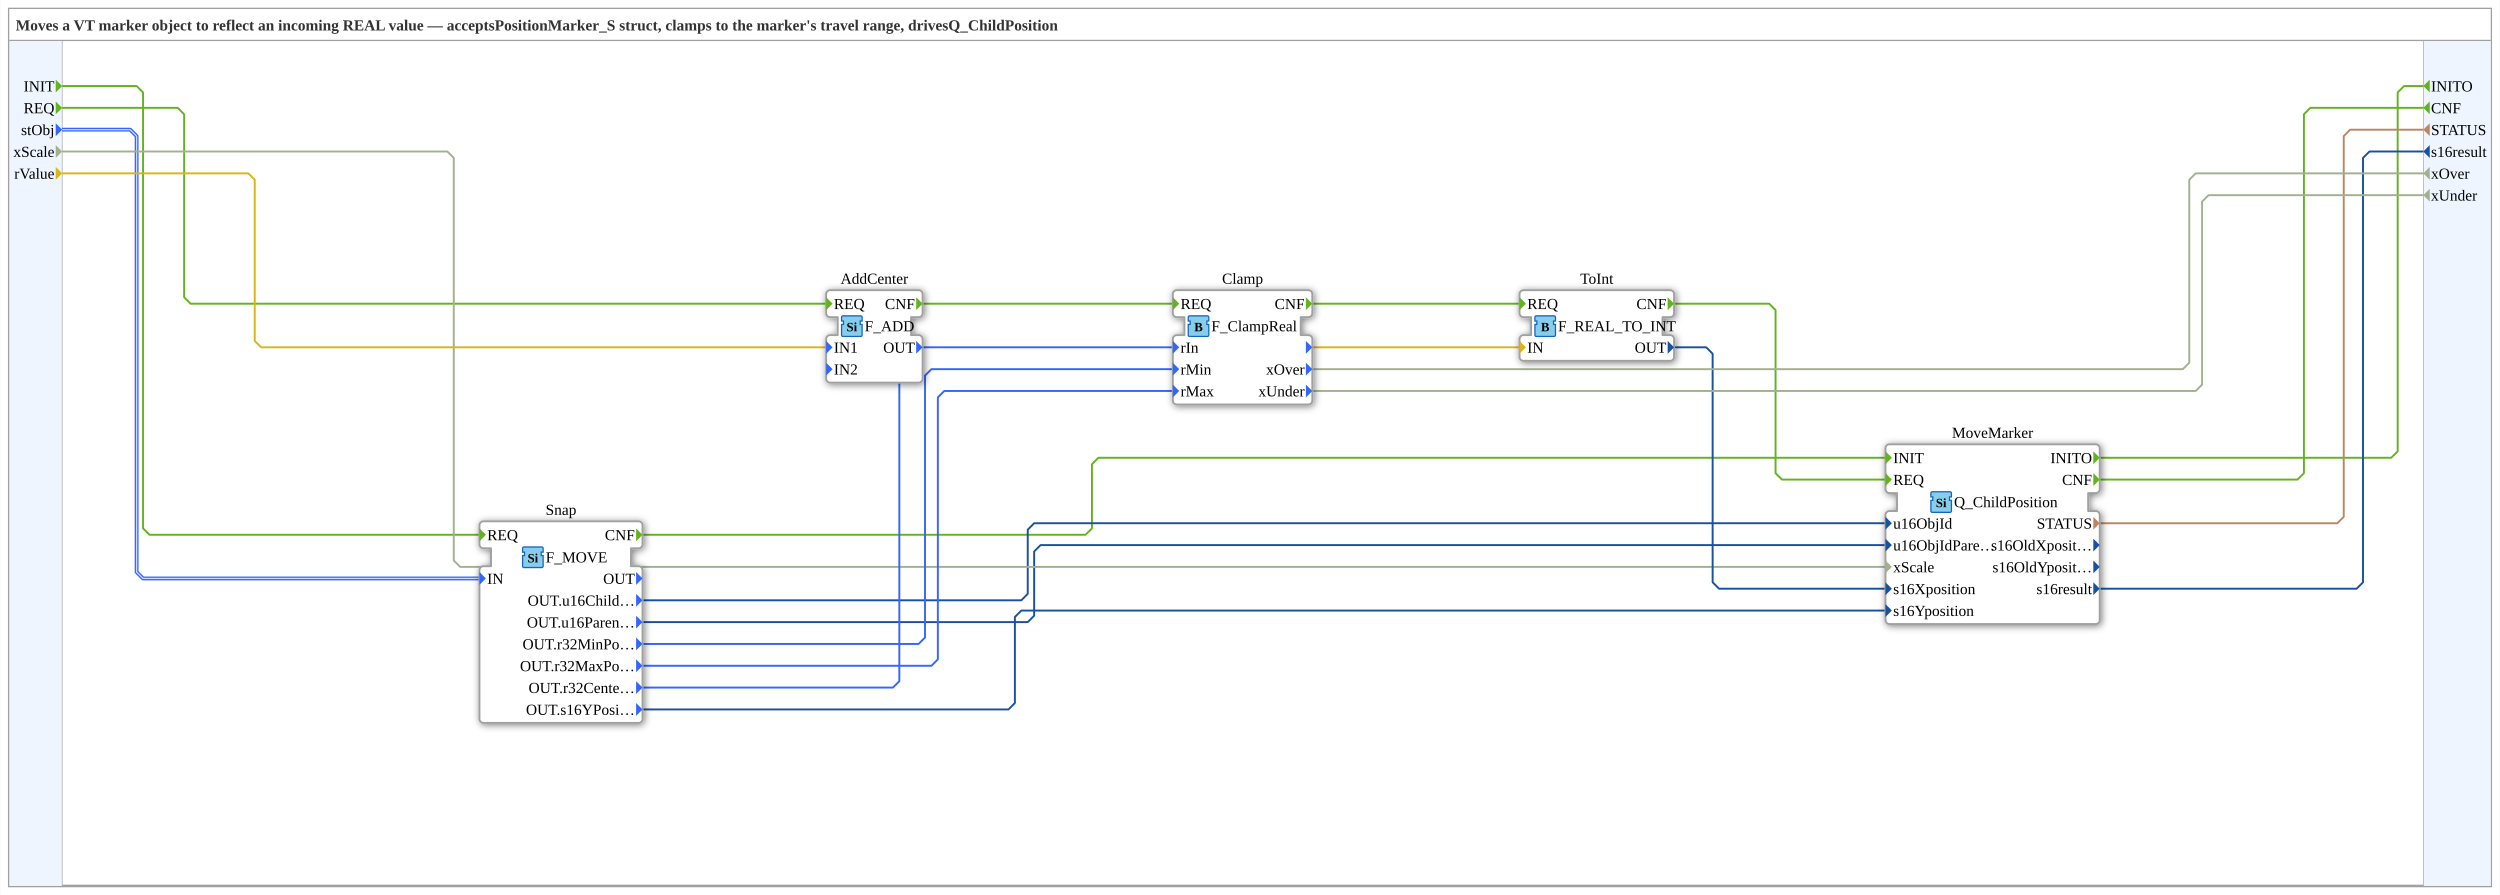
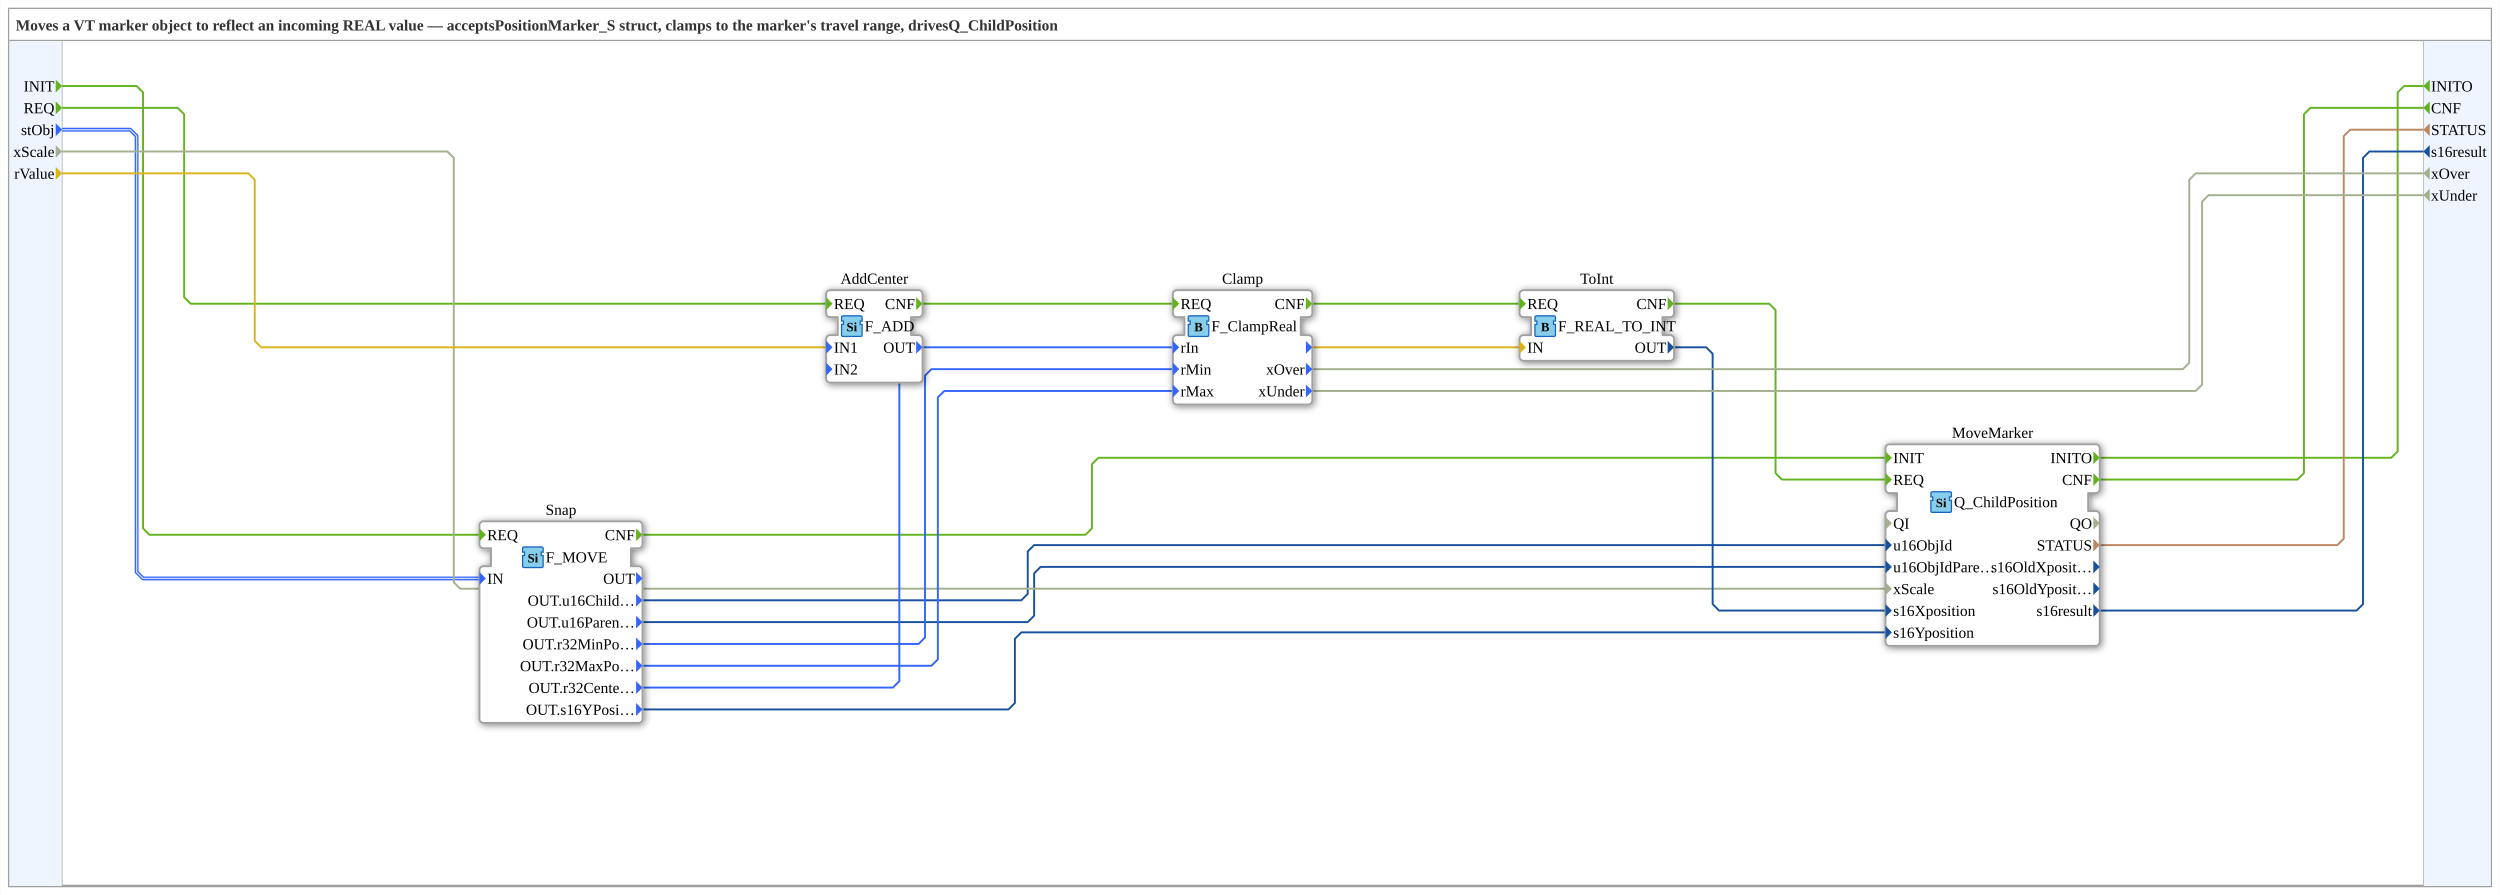
<svg xmlns="http://www.w3.org/2000/svg" viewBox="-313.2 -151.0 1946.6 697.0" width="1947" height="697">
  <style>
    @font-face {
      font-family: "TGL 0-17_std";
      src: local("TGL 0-17_std"), url("../../../../../_static/fonts/TGL-0-17_std.ttf") format("truetype");
      font-style: normal;
      font-weight: normal;
    }
    @font-face {
      font-family: "TGL 0-17";
      src: local("TGL 0-17"), local("TGL 0-17 alt"), url("../../../../../_static/fonts/TGL-0-17_std.ttf") format("truetype");
      font-style: normal;
      font-weight: normal;
    }
    @font-face {
      font-family: "TGL 0-16_std";
      src: local("TGL 0-16_std"), url("../../../../../_static/fonts/TGL-0-16_std.ttf") format("truetype");
      font-style: normal;
      font-weight: normal;
    }
    @font-face {
      font-family: "TGL 0-16";
      src: local("TGL 0-16"), url("../../../../../_static/fonts/TGL-0-16_std.ttf") format("truetype");
      font-style: normal;
      font-weight: normal;
    }
  </style>
  <defs>
    <filter id="dropShadow" x="-20%" y="-20%" width="140%" height="140%">
      <feGaussianBlur in="SourceAlpha" stdDeviation="3" result="blur" />
      <feOffset in="blur" dx="1" dy="1" result="offsetBlur" />
      <feFlood flood-color="#000000" flood-opacity="0.5" result="shadowColor" />
      <feComposite in="shadowColor" in2="offsetBlur" operator="in" result="shadow" />
      <feMerge>
        <feMergeNode in="shadow" />
        <feMergeNode in="SourceGraphic" />
      </feMerge>
    </filter>
  </defs>
  <rect x="-313.2" y="-151.0" width="1946.6" height="697.0" fill="white" />
  <rect x="-306.2" y="-144.0" width="1932.6" height="683.0" fill="none" stroke="#A0A0A0" stroke-width="2" />
  <rect x="-306.2" y="-144.0" width="1932.6" height="25.0" fill="white" stroke="none" />
  <line x1="-306.2" y1="-119.5" x2="1626.4" y2="-119.5" stroke="#A0A0A0" stroke-width="1" />
  <text x="-301.2" y="-127.3" font-family="'TGL 0-17_std', 'TGL 0-17', 'Times New Roman', Times, serif" font-size="12" font-weight="bold" fill="#333333">Moves a VT marker object to reflect an incoming REAL value — accepts
PositionMarker_S struct, clamps to the marker's travel range, drives
Q_ChildPosition</text>
  <g id="sidebars">
    <rect x="-306.2" y="-119.0" width="41.2" height="658.0" fill="#EEF5FF" stroke="none" />
    <line x1="-265.0" y1="-119.0" x2="-265.0" y2="539.0" stroke="#A0A0A0" stroke-width="0.5" />
    <rect x="1573.9" y="-119.0" width="52.6" height="658.0" fill="#EEF5FF" stroke="none" />
    <line x1="1573.9" y1="-119.0" x2="1573.9" y2="539.0" stroke="#A0A0A0" stroke-width="0.5" />
  </g>
  <g id="connections">
    <polyline points="-265.0,-84.0 -207.0,-84.0 -202.0,-79.0 -202.0,260.5 -197.0,265.5 60.0,265.5" fill="none" stroke="#63B31F" stroke-width="1.5" stroke-linejoin="round" />
    <polyline points="187.0,265.5 532.0,265.5 537.0,260.5 537.0,210.5 542.0,205.5 1155.0,205.5" fill="none" stroke="#63B31F" stroke-width="1.5" stroke-linejoin="round" />
    <polyline points="-265.0,-67.0 -175.0,-67.0 -170.0,-62.0 -170.0,80.5 -165.0,85.5 330.0,85.5" fill="none" stroke="#63B31F" stroke-width="1.5" stroke-linejoin="round" />
    <polyline points="405.1,85.5 600.0,85.5" fill="none" stroke="#63B31F" stroke-width="1.5" stroke-linejoin="round" />
    <polyline points="708.6,85.5 870.0,85.5" fill="none" stroke="#63B31F" stroke-width="1.5" stroke-linejoin="round" />
    <polyline points="990.4,85.5 1064.4,85.5 1069.4,90.5 1069.4,217.5 1074.4,222.5 1155.0,222.5" fill="none" stroke="#63B31F" stroke-width="1.5" stroke-linejoin="round" />
    <polyline points="1321.9,205.5 1548.9,205.5 1553.9,200.5 1553.9,-79.0 1558.9,-84.0 1573.9,-84.0" fill="none" stroke="#63B31F" stroke-width="1.5" stroke-linejoin="round" />
    <polyline points="1321.9,222.5 1475.9,222.5 1480.9,217.5 1480.9,-62.0 1485.9,-67.0 1573.9,-67.0" fill="none" stroke="#63B31F" stroke-width="1.5" stroke-linejoin="round" />
    <polyline points="-265.0,-50.0 -212.0,-50.0 -207.0,-45.0 -207.0,294.5 -202.0,299.5 60.0,299.5" fill="none" stroke="#3366FF" stroke-width="3" stroke-linejoin="round" />
    <polyline points="-265.0,-50.0 -212.0,-50.0 -207.0,-45.0 -207.0,294.5 -202.0,299.5 60.0,299.5" fill="none" stroke="#CCD8FF" stroke-width="1" stroke-linejoin="round" />
-     <polyline points="187.0,316.5 482.0,316.5 487.0,311.5 487.0,261.5 492.0,256.5 1155.0,256.5" fill="none" stroke="#18519E" stroke-width="1.5" stroke-linejoin="round" />
-     <polyline points="187.0,333.5 487.0,333.5 492.0,328.5 492.0,278.5 497.0,273.5 1155.0,273.5" fill="none" stroke="#18519E" stroke-width="1.5" stroke-linejoin="round" />
-     <polyline points="-265.0,-33.0 35.0,-33.0 40.0,-28.0 40.0,285.5 45.0,290.5 1155.0,290.5" fill="none" stroke="#A3B08F" stroke-width="1.5" stroke-linejoin="round" />
+     <polyline points="187.0,316.5 482.0,316.5 487.0,311.5 487.0,278.5 492.0,273.5 1155.0,273.5" fill="none" stroke="#18519E" stroke-width="1.5" stroke-linejoin="round" />
+     <polyline points="187.0,333.5 487.0,333.5 492.0,328.5 492.0,295.5 497.0,290.5 1155.0,290.5" fill="none" stroke="#18519E" stroke-width="1.5" stroke-linejoin="round" />
+     <polyline points="-265.0,-33.0 35.0,-33.0 40.0,-28.0 40.0,302.5 45.0,307.5 1155.0,307.5" fill="none" stroke="#A3B08F" stroke-width="1.5" stroke-linejoin="round" />
    <polyline points="-265.0,-16.0 -120.0,-16.0 -115.0,-11.0 -115.0,114.5 -110.0,119.5 330.0,119.5" fill="none" stroke="#DBB418" stroke-width="1.5" stroke-linejoin="round" />
    <polyline points="187.0,384.5 382.0,384.5 387.0,379.5 387.0,141.5 382.0,136.5 330.0,136.5" fill="none" stroke="#3366FF" stroke-width="1.5" stroke-linejoin="round" />
    <polyline points="405.1,119.5 600.0,119.5" fill="none" stroke="#3366FF" stroke-width="1.5" stroke-linejoin="round" />
    <polyline points="187.0,350.5 402.0,350.5 407.0,345.5 407.0,141.5 412.0,136.5 600.0,136.5" fill="none" stroke="#3366FF" stroke-width="1.5" stroke-linejoin="round" />
    <polyline points="187.0,367.5 412.0,367.5 417.0,362.5 417.0,158.5 422.0,153.5 600.0,153.5" fill="none" stroke="#3366FF" stroke-width="1.5" stroke-linejoin="round" />
    <polyline points="708.6,119.5 870.0,119.5" fill="none" stroke="#DBB418" stroke-width="1.5" stroke-linejoin="round" />
-     <polyline points="990.4,119.5 1015.4,119.5 1020.4,124.5 1020.4,302.5 1025.4,307.5 1155.0,307.5" fill="none" stroke="#18519E" stroke-width="1.5" stroke-linejoin="round" />
-     <polyline points="187.0,401.5 472.0,401.5 477.0,396.5 477.0,329.5 482.0,324.5 1155.0,324.5" fill="none" stroke="#18519E" stroke-width="1.5" stroke-linejoin="round" />
-     <polyline points="1321.9,256.5 1506.9,256.5 1511.9,251.5 1511.9,-45.0 1516.9,-50.0 1573.9,-50.0" fill="none" stroke="#BD8663" stroke-width="1.5" stroke-linejoin="round" />
-     <polyline points="1321.9,307.5 1521.9,307.5 1526.9,302.5 1526.9,-28.0 1531.9,-33.0 1573.9,-33.0" fill="none" stroke="#18519E" stroke-width="1.5" stroke-linejoin="round" />
+     <polyline points="990.4,119.5 1015.4,119.5 1020.4,124.5 1020.4,319.5 1025.4,324.5 1155.0,324.5" fill="none" stroke="#18519E" stroke-width="1.5" stroke-linejoin="round" />
+     <polyline points="187.0,401.5 472.0,401.5 477.0,396.5 477.0,346.5 482.0,341.5 1155.0,341.5" fill="none" stroke="#18519E" stroke-width="1.5" stroke-linejoin="round" />
+     <polyline points="1321.9,273.5 1506.9,273.5 1511.9,268.5 1511.9,-45.0 1516.9,-50.0 1573.9,-50.0" fill="none" stroke="#BD8663" stroke-width="1.5" stroke-linejoin="round" />
+     <polyline points="1321.9,324.5 1521.9,324.5 1526.9,319.5 1526.9,-28.0 1531.9,-33.0 1573.9,-33.0" fill="none" stroke="#18519E" stroke-width="1.5" stroke-linejoin="round" />
    <polyline points="708.6,136.5 1386.6,136.5 1391.6,131.5 1391.6,-11.0 1396.6,-16.0 1573.9,-16.0" fill="none" stroke="#A3B08F" stroke-width="1.5" stroke-linejoin="round" />
    <polyline points="708.6,153.5 1396.6,153.5 1401.6,148.5 1401.6,6.0 1406.6,1.0 1573.9,1.0" fill="none" stroke="#A3B08F" stroke-width="1.5" stroke-linejoin="round" />
  </g>
  <g id="interface_ports">
    <polygon points="-269.999,-89.0 -264.999,-84.0 -269.999,-79.0" fill="#63B31F" />
    <text x="-270.999" y="-79.8" font-family="'TGL 0-17_std', 'TGL 0-17', 'Times New Roman', Times, serif" font-size="12" fill="#000000" text-anchor="end">INIT</text>
    <polygon points="-269.999,-72.0 -264.999,-67.0 -269.999,-62.0" fill="#63B31F" />
    <text x="-270.999" y="-62.8" font-family="'TGL 0-17_std', 'TGL 0-17', 'Times New Roman', Times, serif" font-size="12" fill="#000000" text-anchor="end">REQ</text>
    <polygon points="1578.876,-89.0 1573.876,-84.0 1578.876,-79.0" fill="#63B31F" />
    <text x="1579.876" y="-79.8" font-family="'TGL 0-17_std', 'TGL 0-17', 'Times New Roman', Times, serif" font-size="12" fill="#000000" text-anchor="start">INITO</text>
    <polygon points="1578.876,-72.0 1573.876,-67.0 1578.876,-62.0" fill="#63B31F" />
    <text x="1579.876" y="-62.8" font-family="'TGL 0-17_std', 'TGL 0-17', 'Times New Roman', Times, serif" font-size="12" fill="#000000" text-anchor="start">CNF</text>
    <polygon points="-269.999,-55.0 -264.999,-50.0 -269.999,-45.0" fill="#3366FF" />
    <text x="-270.999" y="-45.8" font-family="'TGL 0-17_std', 'TGL 0-17', 'Times New Roman', Times, serif" font-size="12" fill="#000000" text-anchor="end">stObj</text>
    <polygon points="-269.999,-38.0 -264.999,-33.0 -269.999,-28.0" fill="#A3B08F" />
    <text x="-270.999" y="-28.8" font-family="'TGL 0-17_std', 'TGL 0-17', 'Times New Roman', Times, serif" font-size="12" fill="#000000" text-anchor="end">xScale</text>
    <polygon points="-269.999,-21.0 -264.999,-16.0 -269.999,-11.0" fill="#DBB418" />
    <text x="-270.999" y="-11.8" font-family="'TGL 0-17_std', 'TGL 0-17', 'Times New Roman', Times, serif" font-size="12" fill="#000000" text-anchor="end">rValue</text>
    <polygon points="1578.876,-55.0 1573.876,-50.0 1578.876,-45.0" fill="#BD8663" />
    <text x="1579.876" y="-45.8" font-family="'TGL 0-17_std', 'TGL 0-17', 'Times New Roman', Times, serif" font-size="12" fill="#000000" text-anchor="start">STATUS</text>
    <polygon points="1578.876,-38.0 1573.876,-33.0 1578.876,-28.0" fill="#18519E" />
    <text x="1579.876" y="-28.8" font-family="'TGL 0-17_std', 'TGL 0-17', 'Times New Roman', Times, serif" font-size="12" fill="#000000" text-anchor="start">s16result</text>
    <polygon points="1578.876,-21.0 1573.876,-16.0 1578.876,-11.0" fill="#A3B08F" />
    <text x="1579.876" y="-11.8" font-family="'TGL 0-17_std', 'TGL 0-17', 'Times New Roman', Times, serif" font-size="12" fill="#000000" text-anchor="start">xOver</text>
    <polygon points="1578.876,-4.0 1573.876,1.0 1578.876,6.0" fill="#A3B08F" />
    <text x="1579.876" y="5.2" font-family="'TGL 0-17_std', 'TGL 0-17', 'Times New Roman', Times, serif" font-size="12" fill="#000000" text-anchor="start">xUnder</text>
  </g>
  <g id="instances">
    <g id="fb_Snap" transform="translate(60.0, 255.0)">
      <path d="M 3 0             L 124.0 0             A 3 3 0 0 1 127.0 3             L 127.0 18             A 3 3 0 0 1 124.0 21             L 118.0 21             L 118.0 35             L 124.0 35             A 3 3 0 0 1 127.0 38             L 127.0 154             A 3 3 0 0 1 124.0 157             L 3 157             A 3 3 0 0 1 0 154             L 0 38             A 3 3 0 0 1 3 35             L 9 35             L 9 21             L 3 21             A 3 3 0 0 1 0 18             L 0 3             A 3 3 0 0 1 3 0             Z" fill="#FFFFFF" stroke="#A0A0A0" stroke-width="1.5" stroke-linejoin="round" filter="url(#dropShadow)" />
      <path d="M 34.594 20.0             L 48.594 20.0             A 1 1 0 0 1 49.594 21.0             L 49.594 24.0             L 48.094 24.0             L 48.094 26.667             L 49.594 26.667             L 49.594 35.0             A 1 1 0 0 1 48.594 36.0             L 34.594 36.0             A 1 1 0 0 1 33.594 35.0             L 33.594 26.667             L 35.094 26.667             L 35.094 24.0             L 33.594 24.0             L 33.594 21.0             A 1 1 0 0 1 34.594 20.0             Z" fill="#87CEEB" stroke="#1565C0" stroke-width="1" />
      <text x="41.594" y="32.0" font-family="'TGL 0-17_std', 'TGL 0-17', 'Times New Roman', Times, serif" font-size="10" font-weight="bold" fill="#000000" text-anchor="middle">Si</text>
      <text x="51.594" y="32.0" font-family="'TGL 0-16_std', 'TGL 0-16', 'Times New Roman', Times, serif" font-size="12" fill="#000000">F_MOVE</text>
      <polygon points="0,5.5 5,10.5 0,15.5" fill="#63B31F" />
      <text x="6" y="14.7" font-family="'TGL 0-17_std', 'TGL 0-17', 'Times New Roman', Times, serif" font-size="12" fill="#000000">REQ</text>
      <polygon points="122.0,5.5 127.0,10.5 122.0,15.5" fill="#63B31F" />
      <text x="121.0" y="14.7" font-family="'TGL 0-17_std', 'TGL 0-17', 'Times New Roman', Times, serif" font-size="12" fill="#000000" text-anchor="end">CNF</text>
      <polygon points="0,39.5 5,44.5 0,49.5" fill="#3366FF" />
      <text x="6" y="48.7" font-family="'TGL 0-17_std', 'TGL 0-17', 'Times New Roman', Times, serif" font-size="12" fill="#000000">IN</text>
      <polygon points="122.0,39.5 127.0,44.5 122.0,49.5" fill="#3366FF" />
      <text x="121.0" y="48.7" font-family="'TGL 0-17_std', 'TGL 0-17', 'Times New Roman', Times, serif" font-size="12" fill="#000000" text-anchor="end">OUT</text>
      <polygon points="122.0,56.5 127.0,61.5 122.0,66.5" fill="#3366FF" />
      <text x="121.0" y="65.7" font-family="'TGL 0-17_std', 'TGL 0-17', 'Times New Roman', Times, serif" font-size="12" fill="#000000" text-anchor="end">OUT.u16Child…</text>
      <polygon points="122.0,73.5 127.0,78.5 122.0,83.5" fill="#3366FF" />
      <text x="121.0" y="82.7" font-family="'TGL 0-17_std', 'TGL 0-17', 'Times New Roman', Times, serif" font-size="12" fill="#000000" text-anchor="end">OUT.u16Paren…</text>
      <polygon points="122.0,90.5 127.0,95.5 122.0,100.5" fill="#3366FF" />
      <text x="121.0" y="99.7" font-family="'TGL 0-17_std', 'TGL 0-17', 'Times New Roman', Times, serif" font-size="12" fill="#000000" text-anchor="end">OUT.r32MinPo…</text>
      <polygon points="122.0,107.5 127.0,112.5 122.0,117.5" fill="#3366FF" />
      <text x="121.0" y="116.7" font-family="'TGL 0-17_std', 'TGL 0-17', 'Times New Roman', Times, serif" font-size="12" fill="#000000" text-anchor="end">OUT.r32MaxPo…</text>
      <polygon points="122.0,124.5 127.0,129.5 122.0,134.5" fill="#3366FF" />
      <text x="121.0" y="133.7" font-family="'TGL 0-17_std', 'TGL 0-17', 'Times New Roman', Times, serif" font-size="12" fill="#000000" text-anchor="end">OUT.r32Cente…</text>
      <polygon points="122.0,141.5 127.0,146.5 122.0,151.5" fill="#3366FF" />
      <text x="121.0" y="150.7" font-family="'TGL 0-17_std', 'TGL 0-17', 'Times New Roman', Times, serif" font-size="12" fill="#000000" text-anchor="end">OUT.s16YPosi…</text>
      <text x="63.5" y="-5" font-family="'TGL 0-17_std', 'TGL 0-17', 'Times New Roman', Times, serif" font-size="12" fill="#000000" text-anchor="middle">Snap</text>
    </g>
    <g id="fb_AddCenter" transform="translate(330.0, 75.0)">
      <path d="M 3 0             L 72.125 0             A 3 3 0 0 1 75.125 3             L 75.125 18             A 3 3 0 0 1 72.125 21             L 66.125 21             L 66.125 35             L 72.125 35             A 3 3 0 0 1 75.125 38             L 75.125 69             A 3 3 0 0 1 72.125 72             L 3 72             A 3 3 0 0 1 0 69             L 0 38             A 3 3 0 0 1 3 35             L 9 35             L 9 21             L 3 21             A 3 3 0 0 1 0 18             L 0 3             A 3 3 0 0 1 3 0             Z" fill="#FFFFFF" stroke="#A0A0A0" stroke-width="1.5" stroke-linejoin="round" filter="url(#dropShadow)" />
      <path d="M 13.0 20.0             L 27.0 20.0             A 1 1 0 0 1 28.0 21.0             L 28.0 24.0             L 26.5 24.0             L 26.5 26.667             L 28.0 26.667             L 28.0 35.0             A 1 1 0 0 1 27.0 36.0             L 13.0 36.0             A 1 1 0 0 1 12.0 35.0             L 12.0 26.667             L 13.5 26.667             L 13.5 24.0             L 12.0 24.0             L 12.0 21.0             A 1 1 0 0 1 13.0 20.0             Z" fill="#87CEEB" stroke="#1565C0" stroke-width="1" />
      <text x="20.0" y="32.0" font-family="'TGL 0-17_std', 'TGL 0-17', 'Times New Roman', Times, serif" font-size="10" font-weight="bold" fill="#000000" text-anchor="middle">Si</text>
      <text x="30.0" y="32.0" font-family="'TGL 0-16_std', 'TGL 0-16', 'Times New Roman', Times, serif" font-size="12" fill="#000000">F_ADD</text>
      <polygon points="0,5.5 5,10.5 0,15.5" fill="#63B31F" />
      <text x="6" y="14.7" font-family="'TGL 0-17_std', 'TGL 0-17', 'Times New Roman', Times, serif" font-size="12" fill="#000000">REQ</text>
      <polygon points="70.125,5.5 75.125,10.5 70.125,15.5" fill="#63B31F" />
      <text x="69.125" y="14.7" font-family="'TGL 0-17_std', 'TGL 0-17', 'Times New Roman', Times, serif" font-size="12" fill="#000000" text-anchor="end">CNF</text>
      <polygon points="0,39.5 5,44.5 0,49.5" fill="#3366FF" />
      <text x="6" y="48.7" font-family="'TGL 0-17_std', 'TGL 0-17', 'Times New Roman', Times, serif" font-size="12" fill="#000000">IN1</text>
      <polygon points="0,56.5 5,61.5 0,66.5" fill="#3366FF" />
      <text x="6" y="65.7" font-family="'TGL 0-17_std', 'TGL 0-17', 'Times New Roman', Times, serif" font-size="12" fill="#000000">IN2</text>
      <polygon points="70.125,39.5 75.125,44.5 70.125,49.5" fill="#3366FF" />
      <text x="69.125" y="48.7" font-family="'TGL 0-17_std', 'TGL 0-17', 'Times New Roman', Times, serif" font-size="12" fill="#000000" text-anchor="end">OUT</text>
      <text x="37.562" y="-5" font-family="'TGL 0-17_std', 'TGL 0-17', 'Times New Roman', Times, serif" font-size="12" fill="#000000" text-anchor="middle">AddCenter</text>
    </g>
    <g id="fb_Clamp" transform="translate(600.0, 75.0)">
      <path d="M 3 0             L 105.625 0             A 3 3 0 0 1 108.625 3             L 108.625 18             A 3 3 0 0 1 105.625 21             L 99.625 21             L 99.625 35             L 105.625 35             A 3 3 0 0 1 108.625 38             L 108.625 86             A 3 3 0 0 1 105.625 89             L 3 89             A 3 3 0 0 1 0 86             L 0 38             A 3 3 0 0 1 3 35             L 9 35             L 9 21             L 3 21             A 3 3 0 0 1 0 18             L 0 3             A 3 3 0 0 1 3 0             Z" fill="#FFFFFF" stroke="#A0A0A0" stroke-width="1.5" stroke-linejoin="round" filter="url(#dropShadow)" />
      <path d="M 13.0 20.0             L 27.0 20.0             A 1 1 0 0 1 28.0 21.0             L 28.0 24.0             L 26.5 24.0             L 26.5 26.667             L 28.0 26.667             L 28.0 35.0             A 1 1 0 0 1 27.0 36.0             L 13.0 36.0             A 1 1 0 0 1 12.0 35.0             L 12.0 26.667             L 13.5 26.667             L 13.5 24.0             L 12.0 24.0             L 12.0 21.0             A 1 1 0 0 1 13.0 20.0             Z" fill="#87CEEB" stroke="#1565C0" stroke-width="1" />
      <text x="20.0" y="32.0" font-family="'TGL 0-17_std', 'TGL 0-17', 'Times New Roman', Times, serif" font-size="10" font-weight="bold" fill="#000000" text-anchor="middle">B</text>
      <text x="30.0" y="32.0" font-family="'TGL 0-16_std', 'TGL 0-16', 'Times New Roman', Times, serif" font-size="12" fill="#000000">F_ClampReal</text>
      <polygon points="0,5.5 5,10.5 0,15.5" fill="#63B31F" />
      <text x="6" y="14.7" font-family="'TGL 0-17_std', 'TGL 0-17', 'Times New Roman', Times, serif" font-size="12" fill="#000000">REQ</text>
      <polygon points="103.625,5.5 108.625,10.5 103.625,15.5" fill="#63B31F" />
      <text x="102.625" y="14.7" font-family="'TGL 0-17_std', 'TGL 0-17', 'Times New Roman', Times, serif" font-size="12" fill="#000000" text-anchor="end">CNF</text>
      <polygon points="0,39.5 5,44.5 0,49.5" fill="#3366FF" />
      <text x="6" y="48.7" font-family="'TGL 0-17_std', 'TGL 0-17', 'Times New Roman', Times, serif" font-size="12" fill="#000000">rIn</text>
      <polygon points="0,56.5 5,61.5 0,66.5" fill="#3366FF" />
      <text x="6" y="65.7" font-family="'TGL 0-17_std', 'TGL 0-17', 'Times New Roman', Times, serif" font-size="12" fill="#000000">rMin</text>
      <polygon points="0,73.5 5,78.5 0,83.5" fill="#3366FF" />
      <text x="6" y="82.7" font-family="'TGL 0-17_std', 'TGL 0-17', 'Times New Roman', Times, serif" font-size="12" fill="#000000">rMax</text>
      <polygon points="103.625,39.5 108.625,44.5 103.625,49.5" fill="#3366FF" />
      <text x="102.625" y="48.7" font-family="'TGL 0-17_std', 'TGL 0-17', 'Times New Roman', Times, serif" font-size="12" fill="#000000" text-anchor="end" />
      <polygon points="103.625,56.5 108.625,61.5 103.625,66.5" fill="#3366FF" />
      <text x="102.625" y="65.7" font-family="'TGL 0-17_std', 'TGL 0-17', 'Times New Roman', Times, serif" font-size="12" fill="#000000" text-anchor="end">xOver</text>
      <polygon points="103.625,73.5 108.625,78.5 103.625,83.5" fill="#3366FF" />
      <text x="102.625" y="82.7" font-family="'TGL 0-17_std', 'TGL 0-17', 'Times New Roman', Times, serif" font-size="12" fill="#000000" text-anchor="end">xUnder</text>
      <text x="54.312" y="-5" font-family="'TGL 0-17_std', 'TGL 0-17', 'Times New Roman', Times, serif" font-size="12" fill="#000000" text-anchor="middle">Clamp</text>
    </g>
    <g id="fb_ToInt" transform="translate(870.0, 75.0)">
      <path d="M 3 0             L 117.375 0             A 3 3 0 0 1 120.375 3             L 120.375 18             A 3 3 0 0 1 117.375 21             L 111.375 21             L 111.375 35             L 117.375 35             A 3 3 0 0 1 120.375 38             L 120.375 52             A 3 3 0 0 1 117.375 55             L 3 55             A 3 3 0 0 1 0 52             L 0 38             A 3 3 0 0 1 3 35             L 9 35             L 9 21             L 3 21             A 3 3 0 0 1 0 18             L 0 3             A 3 3 0 0 1 3 0             Z" fill="#FFFFFF" stroke="#A0A0A0" stroke-width="1.5" stroke-linejoin="round" filter="url(#dropShadow)" />
      <path d="M 13.0 20.0             L 27.0 20.0             A 1 1 0 0 1 28.0 21.0             L 28.0 24.0             L 26.5 24.0             L 26.5 26.667             L 28.0 26.667             L 28.0 35.0             A 1 1 0 0 1 27.0 36.0             L 13.0 36.0             A 1 1 0 0 1 12.0 35.0             L 12.0 26.667             L 13.5 26.667             L 13.5 24.0             L 12.0 24.0             L 12.0 21.0             A 1 1 0 0 1 13.0 20.0             Z" fill="#87CEEB" stroke="#1565C0" stroke-width="1" />
      <text x="20.0" y="32.0" font-family="'TGL 0-17_std', 'TGL 0-17', 'Times New Roman', Times, serif" font-size="10" font-weight="bold" fill="#000000" text-anchor="middle">B</text>
      <text x="30.0" y="32.0" font-family="'TGL 0-16_std', 'TGL 0-16', 'Times New Roman', Times, serif" font-size="12" fill="#000000">F_REAL_TO_INT</text>
      <polygon points="0,5.5 5,10.5 0,15.5" fill="#63B31F" />
      <text x="6" y="14.7" font-family="'TGL 0-17_std', 'TGL 0-17', 'Times New Roman', Times, serif" font-size="12" fill="#000000">REQ</text>
      <polygon points="115.375,5.5 120.375,10.5 115.375,15.5" fill="#63B31F" />
      <text x="114.375" y="14.7" font-family="'TGL 0-17_std', 'TGL 0-17', 'Times New Roman', Times, serif" font-size="12" fill="#000000" text-anchor="end">CNF</text>
      <polygon points="0,39.5 5,44.5 0,49.5" fill="#DBB418" />
      <text x="6" y="48.7" font-family="'TGL 0-17_std', 'TGL 0-17', 'Times New Roman', Times, serif" font-size="12" fill="#000000">IN</text>
      <polygon points="115.375,39.5 120.375,44.5 115.375,49.5" fill="#18519E" />
      <text x="114.375" y="48.7" font-family="'TGL 0-17_std', 'TGL 0-17', 'Times New Roman', Times, serif" font-size="12" fill="#000000" text-anchor="end">OUT</text>
      <text x="60.188" y="-5" font-family="'TGL 0-17_std', 'TGL 0-17', 'Times New Roman', Times, serif" font-size="12" fill="#000000" text-anchor="middle">ToInt</text>
    </g>
    <g id="fb_MoveMarker" transform="translate(1155.0, 195.0)">
-       <path d="M 3 0             L 163.875 0             A 3 3 0 0 1 166.875 3             L 166.875 35             A 3 3 0 0 1 163.875 38             L 157.875 38             L 157.875 52             L 163.875 52             A 3 3 0 0 1 166.875 55             L 166.875 137             A 3 3 0 0 1 163.875 140             L 3 140             A 3 3 0 0 1 0 137             L 0 55             A 3 3 0 0 1 3 52             L 9 52             L 9 38             L 3 38             A 3 3 0 0 1 0 35             L 0 3             A 3 3 0 0 1 3 0             Z" fill="#FFFFFF" stroke="#A0A0A0" stroke-width="1.5" stroke-linejoin="round" filter="url(#dropShadow)" />
+       <path d="M 3 0             L 163.875 0             A 3 3 0 0 1 166.875 3             L 166.875 35             A 3 3 0 0 1 163.875 38             L 157.875 38             L 157.875 52             L 163.875 52             A 3 3 0 0 1 166.875 55             L 166.875 154             A 3 3 0 0 1 163.875 157             L 3 157             A 3 3 0 0 1 0 154             L 0 55             A 3 3 0 0 1 3 52             L 9 52             L 9 38             L 3 38             A 3 3 0 0 1 0 35             L 0 3             A 3 3 0 0 1 3 0             Z" fill="#FFFFFF" stroke="#A0A0A0" stroke-width="1.5" stroke-linejoin="round" filter="url(#dropShadow)" />
      <path d="M 36.375 37.0             L 50.375 37.0             A 1 1 0 0 1 51.375 38.0             L 51.375 41.0             L 49.875 41.0             L 49.875 43.667             L 51.375 43.667             L 51.375 52.0             A 1 1 0 0 1 50.375 53.0             L 36.375 53.0             A 1 1 0 0 1 35.375 52.0             L 35.375 43.667             L 36.875 43.667             L 36.875 41.0             L 35.375 41.0             L 35.375 38.0             A 1 1 0 0 1 36.375 37.0             Z" fill="#87CEEB" stroke="#1565C0" stroke-width="1" />
      <text x="43.375" y="49.0" font-family="'TGL 0-17_std', 'TGL 0-17', 'Times New Roman', Times, serif" font-size="10" font-weight="bold" fill="#000000" text-anchor="middle">Si</text>
      <text x="53.375" y="49.0" font-family="'TGL 0-16_std', 'TGL 0-16', 'Times New Roman', Times, serif" font-size="12" fill="#000000">Q_ChildPosition</text>
      <polygon points="0,5.5 5,10.5 0,15.5" fill="#63B31F" />
      <text x="6" y="14.7" font-family="'TGL 0-17_std', 'TGL 0-17', 'Times New Roman', Times, serif" font-size="12" fill="#000000">INIT</text>
      <polygon points="0,22.5 5,27.5 0,32.5" fill="#63B31F" />
      <text x="6" y="31.7" font-family="'TGL 0-17_std', 'TGL 0-17', 'Times New Roman', Times, serif" font-size="12" fill="#000000">REQ</text>
      <polygon points="161.875,5.5 166.875,10.5 161.875,15.5" fill="#63B31F" />
      <text x="160.875" y="14.7" font-family="'TGL 0-17_std', 'TGL 0-17', 'Times New Roman', Times, serif" font-size="12" fill="#000000" text-anchor="end">INITO</text>
      <polygon points="161.875,22.5 166.875,27.5 161.875,32.5" fill="#63B31F" />
      <text x="160.875" y="31.7" font-family="'TGL 0-17_std', 'TGL 0-17', 'Times New Roman', Times, serif" font-size="12" fill="#000000" text-anchor="end">CNF</text>
-       <polygon points="0,56.5 5,61.5 0,66.5" fill="#18519E" />
-       <text x="6" y="65.7" font-family="'TGL 0-17_std', 'TGL 0-17', 'Times New Roman', Times, serif" font-size="12" fill="#000000">u16ObjId</text>
+       <polygon points="0,56.5 5,61.5 0,66.5" fill="#A3B08F" />
+       <text x="6" y="65.7" font-family="'TGL 0-17_std', 'TGL 0-17', 'Times New Roman', Times, serif" font-size="12" fill="#000000">QI</text>
      <polygon points="0,73.5 5,78.5 0,83.5" fill="#18519E" />
-       <text x="6" y="82.7" font-family="'TGL 0-17_std', 'TGL 0-17', 'Times New Roman', Times, serif" font-size="12" fill="#000000">u16ObjIdPare…</text>
-       <polygon points="0,90.5 5,95.5 0,100.5" fill="#A3B08F" />
-       <text x="6" y="99.7" font-family="'TGL 0-17_std', 'TGL 0-17', 'Times New Roman', Times, serif" font-size="12" fill="#000000">xScale</text>
-       <polygon points="0,107.5 5,112.5 0,117.5" fill="#18519E" />
-       <text x="6" y="116.7" font-family="'TGL 0-17_std', 'TGL 0-17', 'Times New Roman', Times, serif" font-size="12" fill="#000000">s16Xposition</text>
+       <text x="6" y="82.7" font-family="'TGL 0-17_std', 'TGL 0-17', 'Times New Roman', Times, serif" font-size="12" fill="#000000">u16ObjId</text>
+       <polygon points="0,90.5 5,95.5 0,100.5" fill="#18519E" />
+       <text x="6" y="99.7" font-family="'TGL 0-17_std', 'TGL 0-17', 'Times New Roman', Times, serif" font-size="12" fill="#000000">u16ObjIdPare…</text>
+       <polygon points="0,107.5 5,112.5 0,117.5" fill="#A3B08F" />
+       <text x="6" y="116.7" font-family="'TGL 0-17_std', 'TGL 0-17', 'Times New Roman', Times, serif" font-size="12" fill="#000000">xScale</text>
      <polygon points="0,124.5 5,129.5 0,134.5" fill="#18519E" />
-       <text x="6" y="133.7" font-family="'TGL 0-17_std', 'TGL 0-17', 'Times New Roman', Times, serif" font-size="12" fill="#000000">s16Yposition</text>
-       <polygon points="161.875,56.5 166.875,61.5 161.875,66.5" fill="#BD8663" />
-       <text x="160.875" y="65.7" font-family="'TGL 0-17_std', 'TGL 0-17', 'Times New Roman', Times, serif" font-size="12" fill="#000000" text-anchor="end">STATUS</text>
-       <polygon points="161.875,73.5 166.875,78.5 161.875,83.5" fill="#18519E" />
-       <text x="160.875" y="82.7" font-family="'TGL 0-17_std', 'TGL 0-17', 'Times New Roman', Times, serif" font-size="12" fill="#000000" text-anchor="end">s16OldXposit…</text>
+       <text x="6" y="133.7" font-family="'TGL 0-17_std', 'TGL 0-17', 'Times New Roman', Times, serif" font-size="12" fill="#000000">s16Xposition</text>
+       <polygon points="0,141.5 5,146.5 0,151.5" fill="#18519E" />
+       <text x="6" y="150.7" font-family="'TGL 0-17_std', 'TGL 0-17', 'Times New Roman', Times, serif" font-size="12" fill="#000000">s16Yposition</text>
+       <polygon points="161.875,56.5 166.875,61.5 161.875,66.5" fill="#A3B08F" />
+       <text x="160.875" y="65.7" font-family="'TGL 0-17_std', 'TGL 0-17', 'Times New Roman', Times, serif" font-size="12" fill="#000000" text-anchor="end">QO</text>
+       <polygon points="161.875,73.5 166.875,78.5 161.875,83.5" fill="#BD8663" />
+       <text x="160.875" y="82.7" font-family="'TGL 0-17_std', 'TGL 0-17', 'Times New Roman', Times, serif" font-size="12" fill="#000000" text-anchor="end">STATUS</text>
      <polygon points="161.875,90.5 166.875,95.5 161.875,100.5" fill="#18519E" />
-       <text x="160.875" y="99.7" font-family="'TGL 0-17_std', 'TGL 0-17', 'Times New Roman', Times, serif" font-size="12" fill="#000000" text-anchor="end">s16OldYposit…</text>
+       <text x="160.875" y="99.7" font-family="'TGL 0-17_std', 'TGL 0-17', 'Times New Roman', Times, serif" font-size="12" fill="#000000" text-anchor="end">s16OldXposit…</text>
      <polygon points="161.875,107.5 166.875,112.5 161.875,117.5" fill="#18519E" />
-       <text x="160.875" y="116.7" font-family="'TGL 0-17_std', 'TGL 0-17', 'Times New Roman', Times, serif" font-size="12" fill="#000000" text-anchor="end">s16result</text>
+       <text x="160.875" y="116.7" font-family="'TGL 0-17_std', 'TGL 0-17', 'Times New Roman', Times, serif" font-size="12" fill="#000000" text-anchor="end">s16OldYposit…</text>
+       <polygon points="161.875,124.5 166.875,129.5 161.875,134.5" fill="#18519E" />
+       <text x="160.875" y="133.7" font-family="'TGL 0-17_std', 'TGL 0-17', 'Times New Roman', Times, serif" font-size="12" fill="#000000" text-anchor="end">s16result</text>
      <text x="83.438" y="-5" font-family="'TGL 0-17_std', 'TGL 0-17', 'Times New Roman', Times, serif" font-size="12" fill="#000000" text-anchor="middle">MoveMarker</text>
    </g>
  </g>
</svg>
